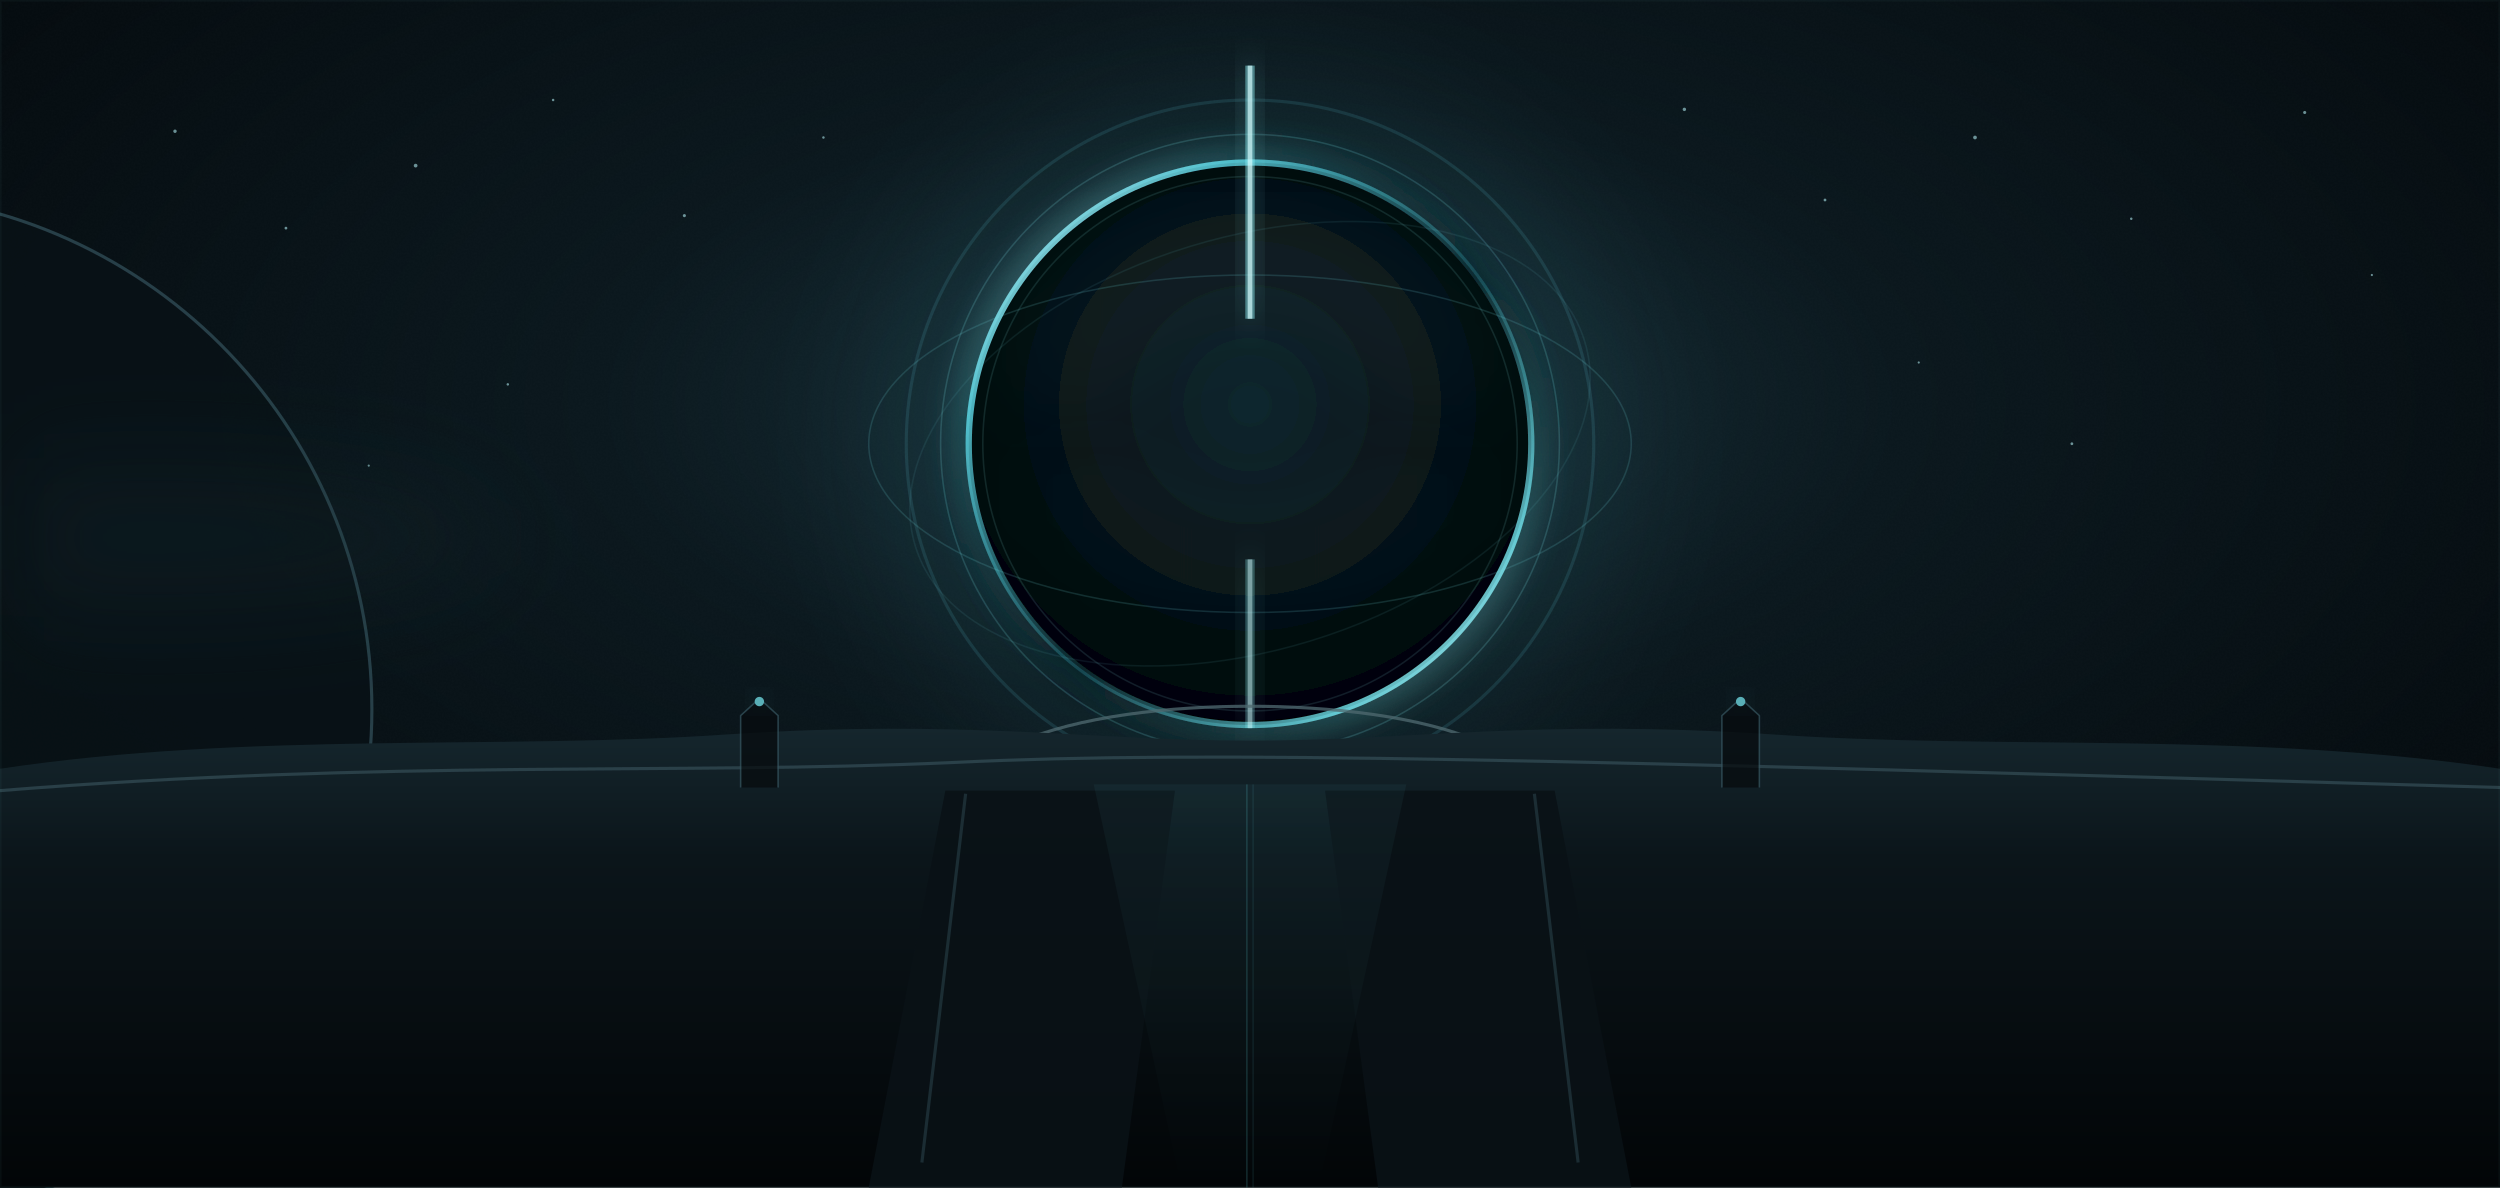
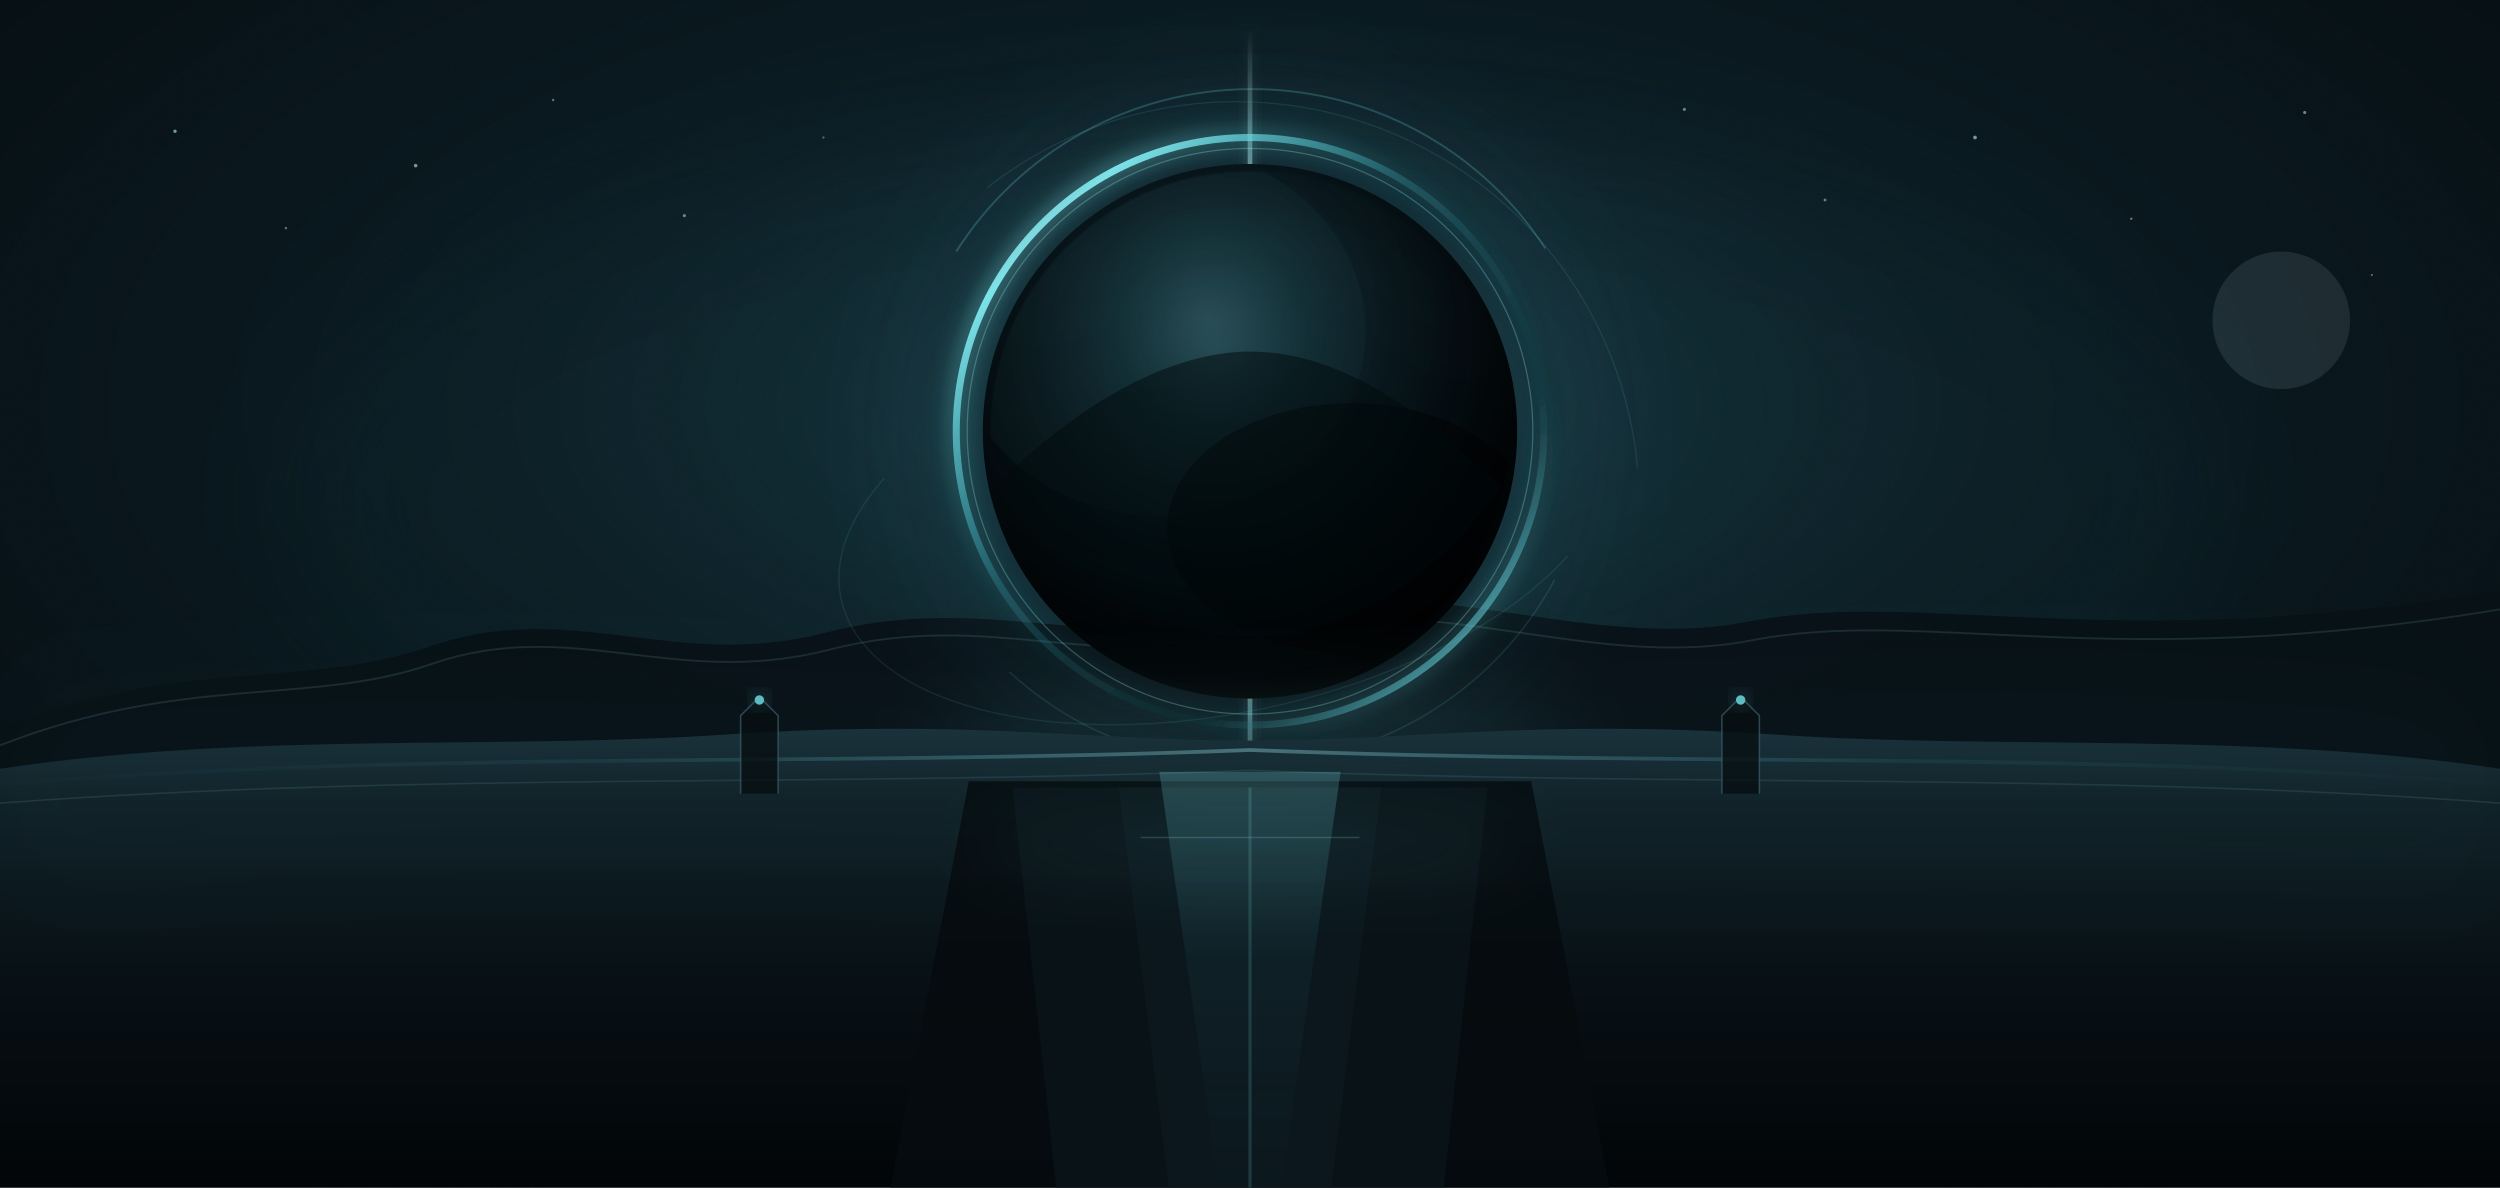
<svg xmlns="http://www.w3.org/2000/svg" viewBox="0 0 1600 760" role="img" aria-label="Decorative Orion cosmic environment">
  <defs>
-     <radialGradient id="sky" cx="50%" cy="34%" r="72%">
-       <stop offset="0" stop-color="#17313a" />
-       <stop offset=".36" stop-color="#0a171d" />
+     <radialGradient id="sky" cx="50%" cy="34%" r="82%">
+       <stop offset="0" stop-color="#173842" />
+       <stop offset=".34" stop-color="#0a1b22" />
+       <stop offset=".7" stop-color="#061015" />
      <stop offset="1" stop-color="#020609" />
    </radialGradient>
-     <radialGradient id="orb" cx="50%" cy="43%" r="62%">
-       <stop offset="0" stop-color="#10272f" />
-       <stop offset=".46" stop-color="#08151a" />
-       <stop offset=".82" stop-color="#02070a" />
+     <radialGradient id="coreVolume" cx="44%" cy="34%" r="70%">
+       <stop offset="0" stop-color="#17323b" />
+       <stop offset=".25" stop-color="#0c2027" />
+       <stop offset=".52" stop-color="#061217" />
+       <stop offset=".78" stop-color="#020608" />
      <stop offset="1" stop-color="#000203" />
    </radialGradient>
-     <linearGradient id="rim" x1="0" y1="0" x2="1" y2="1">
-       <stop offset="0" stop-color="#d6fbff" stop-opacity=".9" />
-       <stop offset=".22" stop-color="#5dd8e6" stop-opacity=".82" />
-       <stop offset=".55" stop-color="#2c8794" stop-opacity=".25" />
-       <stop offset=".82" stop-color="#74e8f2" stop-opacity=".78" />
-       <stop offset="1" stop-color="#d8fdff" stop-opacity=".86" />
+     <radialGradient id="coreGlass" cx="42%" cy="28%" r="76%">
+       <stop offset="0" stop-color="#9eeef4" stop-opacity=".14" />
+       <stop offset=".28" stop-color="#5ecbd7" stop-opacity=".04" />
+       <stop offset=".6" stop-color="#020608" stop-opacity=".02" />
+       <stop offset="1" stop-color="#000" stop-opacity=".5" />
+     </radialGradient>
+     <linearGradient id="rimBright" x1="0" y1="0" x2="1" y2="1">
+       <stop offset="0" stop-color="#d9fcff" stop-opacity=".2" />
+       <stop offset=".16" stop-color="#87f5fb" stop-opacity=".88" />
+       <stop offset=".42" stop-color="#35aeba" stop-opacity=".26" />
+       <stop offset=".7" stop-color="#0d3b43" stop-opacity=".12" />
+       <stop offset=".9" stop-color="#74e8f2" stop-opacity=".74" />
+       <stop offset="1" stop-color="#d8fdff" stop-opacity=".34" />
    </linearGradient>
    <linearGradient id="floor" x1="0" y1="0" x2="0" y2="1">
-       <stop offset="0" stop-color="#15262d" />
-       <stop offset=".28" stop-color="#0b151a" />
+       <stop offset="0" stop-color="#193039" />
+       <stop offset=".16" stop-color="#102127" />
+       <stop offset=".52" stop-color="#081116" />
      <stop offset="1" stop-color="#020507" />
    </linearGradient>
-     <linearGradient id="cyanLine" x1="0" y1="0" x2="1" y2="0">
-       <stop offset="0" stop-color="#6ce9f3" stop-opacity="0" />
-       <stop offset=".5" stop-color="#6ce9f3" stop-opacity=".82" />
-       <stop offset="1" stop-color="#6ce9f3" stop-opacity="0" />
+     <linearGradient id="beam" x1="0" y1="0" x2="0" y2="1">
+       <stop offset="0" stop-color="#d9fdff" stop-opacity="0" />
+       <stop offset=".2" stop-color="#a8f8fc" stop-opacity=".72" />
+       <stop offset=".5" stop-color="#62dce8" stop-opacity=".94" />
+       <stop offset=".8" stop-color="#a8f8fc" stop-opacity=".62" />
+       <stop offset="1" stop-color="#d9fdff" stop-opacity="0" />
+     </linearGradient>
+     <linearGradient id="horizonGlow" x1="0" y1="0" x2="1" y2="0">
+       <stop offset="0" stop-color="#61dbe6" stop-opacity="0" />
+       <stop offset=".24" stop-color="#61dbe6" stop-opacity=".12" />
+       <stop offset=".5" stop-color="#a8f8fc" stop-opacity=".55" />
+       <stop offset=".76" stop-color="#61dbe6" stop-opacity=".12" />
+       <stop offset="1" stop-color="#61dbe6" stop-opacity="0" />
    </linearGradient>
    <linearGradient id="reflection" x1="0" y1="0" x2="0" y2="1">
-       <stop offset="0" stop-color="#64deea" stop-opacity=".16" />
-       <stop offset="1" stop-color="#64deea" stop-opacity="0" />
+       <stop offset="0" stop-color="#8ef1f6" stop-opacity=".28" />
+       <stop offset=".45" stop-color="#4ec7d2" stop-opacity=".07" />
+       <stop offset="1" stop-color="#4ec7d2" stop-opacity="0" />
    </linearGradient>
-     <filter id="glow" x="-100%" y="-100%" width="300%" height="300%">
-       <feGaussianBlur stdDeviation="12" result="blur" />
+     <filter id="glowSmall" x="-80%" y="-80%" width="260%" height="260%">
+       <feGaussianBlur stdDeviation="7" result="blur" />
      <feMerge>
        <feMergeNode in="blur" />
        <feMergeNode in="SourceGraphic" />
      </feMerge>
    </filter>
-     <filter id="soft" x="-50%" y="-50%" width="200%" height="200%">
-       <feGaussianBlur stdDeviation="34" />
+     <filter id="glowLarge" x="-100%" y="-100%" width="300%" height="300%">
+       <feGaussianBlur stdDeviation="24" />
+     </filter>
+     <filter id="atmosphere" x="-30%" y="-50%" width="160%" height="200%">
+       <feGaussianBlur stdDeviation="38" />
    </filter>
    <filter id="grain" x="-20%" y="-20%" width="140%" height="140%">
-       <feTurbulence type="fractalNoise" baseFrequency=".8" numOctaves="2" seed="7" result="noise" />
+       <feTurbulence type="fractalNoise" baseFrequency=".72" numOctaves="3" seed="17" result="noise" />
      <feColorMatrix in="noise" type="saturate" values="0" result="mono" />
      <feComponentTransfer in="mono">
-         <feFuncA type="table" tableValues="0 .055" />
+         <feFuncA type="table" tableValues="0 .045" />
      </feComponentTransfer>
    </filter>
+     <mask id="coreOcclusion">
+       <rect width="1600" height="760" fill="white" />
+       <circle cx="800" cy="276" r="171" fill="black" />
+     </mask>
+     <clipPath id="coreClip">
+       <circle cx="800" cy="276" r="166" />
+     </clipPath>
  </defs>
  <rect width="1600" height="760" fill="url(#sky)" />
-   <rect width="1600" height="760" filter="url(#grain)" opacity=".32" />
-   <g fill="#b8f5fa" opacity=".56">
-     <circle cx="112" cy="84" r="1.1" />
-     <circle cx="183" cy="146" r=".9" />
-     <circle cx="266" cy="106" r="1.2" />
-     <circle cx="354" cy="64" r=".8" />
-     <circle cx="438" cy="138" r="1.0" />
-     <circle cx="527" cy="88" r=".8" />
-     <circle cx="1078" cy="70" r="1.1" />
-     <circle cx="1168" cy="128" r=".9" />
-     <circle cx="1264" cy="88" r="1.2" />
-     <circle cx="1364" cy="140" r=".8" />
-     <circle cx="1475" cy="72" r="1.0" />
-     <circle cx="1518" cy="176" r=".7" />
-     <circle cx="325" cy="246" r=".8" />
-     <circle cx="1228" cy="232" r=".7" />
-     <circle cx="1326" cy="284" r=".9" />
-     <circle cx="236" cy="298" r=".7" />
+   <ellipse cx="800" cy="320" rx="620" ry="250" fill="#17404a" opacity=".12" filter="url(#atmosphere)" />
+   <rect width="1600" height="760" filter="url(#grain)" opacity=".34" />
+   <g fill="#b9f6fb">
+     <circle cx="112" cy="84" r="1.1" opacity=".58" />
+     <circle cx="183" cy="146" r=".8" opacity=".42" />
+     <circle cx="266" cy="106" r="1.15" opacity=".58" />
+     <circle cx="354" cy="64" r=".8" opacity=".42" />
+     <circle cx="438" cy="138" r="1" opacity=".5" />
+     <circle cx="527" cy="88" r=".7" opacity=".4" />
+     <circle cx="1078" cy="70" r="1" opacity=".5" />
+     <circle cx="1168" cy="128" r=".9" opacity=".48" />
+     <circle cx="1264" cy="88" r="1.2" opacity=".58" />
+     <circle cx="1364" cy="140" r=".8" opacity=".42" />
+     <circle cx="1475" cy="72" r="1" opacity=".52" />
+     <circle cx="1518" cy="176" r=".7" opacity=".4" />
  </g>
-   <circle cx="-92" cy="454" r="330" fill="#081116" stroke="#29434c" stroke-width="2" opacity=".92" />
-   <ellipse cx="98" cy="344" rx="230" ry="52" fill="#153039" opacity=".22" filter="url(#soft)" />
-   <ellipse cx="800" cy="284" rx="248" ry="248" fill="#53dcea" opacity=".055" filter="url(#soft)" />
-   <circle cx="800" cy="284" r="220" fill="none" stroke="#66e7f1" stroke-opacity=".12" stroke-width="2" />
-   <circle cx="800" cy="284" r="198" fill="none" stroke="#84eff7" stroke-opacity=".18" stroke-width="1" />
-   <circle cx="800" cy="284" r="180" fill="url(#orb)" stroke="url(#rim)" stroke-width="4" filter="url(#glow)" />
-   <circle cx="800" cy="284" r="171" fill="none" stroke="#91f3f8" stroke-opacity=".12" stroke-width="1" />
-   <ellipse cx="800" cy="284" rx="244" ry="108" fill="none" stroke="#72dce6" stroke-opacity=".16" />
-   <ellipse cx="800" cy="284" rx="224" ry="132" fill="none" stroke="#72dce6" stroke-opacity=".09" transform="rotate(-17 800 284)" />
-   <path d="M667 245 C705 190 756 164 800 164 C844 164 895 190 933 245" fill="none" stroke="#6fe6ef" stroke-opacity=".08" stroke-width="34" filter="url(#soft)" />
-   <path d="M676 300 C716 341 755 360 800 360 C845 360 884 341 924 300" fill="none" stroke="#4db7c2" stroke-opacity=".055" stroke-width="30" filter="url(#soft)" />
-   <rect x="797" y="42" width="6" height="162" fill="#8ef1f6" opacity=".48" filter="url(#glow)" />
-   <rect x="798.5" y="42" width="3" height="162" fill="#d8fdff" opacity=".68" />
-   <rect x="797" y="358" width="6" height="108" fill="#8ef1f6" opacity=".30" filter="url(#glow)" />
-   <rect x="798.5" y="358" width="3" height="108" fill="#d8fdff" opacity=".45" />
-   <path d="M650 476 C690 458 750 452 800 452 C850 452 910 458 950 476" fill="none" stroke="#4f6970" stroke-width="2" opacity=".76" />
-   <path d="M546 502 C642 480 712 486 800 486 C888 486 958 480 1054 502" fill="none" stroke="#33484f" stroke-width="2" opacity=".54" />
+   <circle cx="1460" cy="205" r="44" fill="#a7c1c8" opacity=".13" />
+   <path d="M0 466 C116 420 196 441 274 414 C366 382 430 430 528 405 C632 378 704 420 800 393 C908 362 1014 418 1118 398 C1230 376 1348 420 1600 378 L1600 506 L0 506 Z" fill="#071116" opacity=".96" />
+   <path d="M0 477 C118 431 198 452 276 425 C366 394 431 441 530 416 C634 389 705 432 801 405 C910 374 1016 430 1120 410 C1232 388 1348 432 1600 390" fill="none" stroke="#37545c" stroke-width="1.2" opacity=".38" />
+   <g mask="url(#coreOcclusion)">
+     <rect x="794" y="18" width="12" height="520" fill="url(#beam)" opacity=".26" filter="url(#glowLarge)" />
+     <rect x="798.5" y="18" width="3" height="520" fill="url(#beam)" opacity=".78" filter="url(#glowSmall)" />
+   </g>
+   <circle cx="800" cy="276" r="224" fill="none" stroke="#65dce7" stroke-width="22" opacity=".045" filter="url(#glowLarge)" />
+   <path d="M612 161 A224 224 0 0 1 989 159" fill="none" stroke="#70e5ef" stroke-width="1.2" opacity=".22" />
+   <path d="M995 371 A224 224 0 0 1 646 430" fill="none" stroke="#70e5ef" stroke-width="1" opacity=".12" />
+   <path d="M632 120 A258 258 0 0 1 1048 299" fill="none" stroke="#6edee9" stroke-width=".8" opacity=".11" />
+   <path d="M566 306 A246 122 -12 0 0 1003 356" fill="none" stroke="#72dce6" stroke-width=".9" opacity=".1" />
+   <circle cx="800" cy="276" r="190" fill="none" stroke="#56d5e1" stroke-width="22" opacity=".08" filter="url(#glowLarge)" />
+   <circle cx="800" cy="276" r="188" fill="none" stroke="url(#rimBright)" stroke-width="4.5" filter="url(#glowSmall)" />
+   <circle cx="800" cy="276" r="181" fill="none" stroke="#b6fbff" stroke-width=".8" opacity=".25" />
+   <circle cx="800" cy="276" r="171" fill="url(#coreVolume)" />
+   <circle cx="800" cy="276" r="167" fill="url(#coreGlass)" />
+   <g clip-path="url(#coreClip)">
+     <ellipse cx="742" cy="212" rx="132" ry="118" fill="#69dce8" opacity=".035" />
+     <ellipse cx="865" cy="338" rx="118" ry="80" fill="#000" opacity=".44" />
+     <path d="M640 308 C706 244 762 225 800 225 C845 225 896 248 960 312 C916 376 854 407 800 407 C740 407 682 371 640 308 Z" fill="#00090c" opacity=".52" />
+     <path d="M650 200 C708 155 758 143 806 146 C861 150 907 178 946 225" fill="none" stroke="#a6f6fa" stroke-width="18" opacity=".025" filter="url(#glowLarge)" />
+   </g>
+   <ellipse cx="800" cy="475" rx="210" ry="28" fill="#61dbe6" opacity=".10" filter="url(#glowLarge)" />
  <path d="M0 492 C160 468 322 480 466 470 C618 460 696 474 800 474 C904 474 982 460 1134 470 C1278 480 1440 468 1600 492 L1600 760 L0 760 Z" fill="url(#floor)" />
-   <path d="M0 506 C250 486 432 496 610 488 C776 480 988 486 1600 504" fill="none" stroke="#365059" stroke-width="2" opacity=".66" />
-   <path d="M190 532 L1410 532" stroke="url(#cyanLine)" stroke-width="1.2" opacity=".32" />
-   <path d="M306 570 L1294 570" stroke="url(#cyanLine)" stroke-width="1" opacity=".20" />
-   <path d="M464 612 L1136 612" stroke="url(#cyanLine)" stroke-width="1" opacity=".14" />
-   <path d="M605 506 L556 760 L718 760 L752 506 Z" fill="#091116" opacity=".88" />
-   <path d="M995 506 L1044 760 L882 760 L848 506 Z" fill="#091116" opacity=".88" />
-   <path d="M618 508 L590 744" stroke="#29444c" stroke-width="2" opacity=".55" />
-   <path d="M982 508 L1010 744" stroke="#29444c" stroke-width="2" opacity=".55" />
-   <g opacity=".72">
-     <path d="M474 504 L474 458 L486 447 L498 458 L498 504" fill="#050a0d" stroke="#34535d" />
-     <path d="M1102 504 L1102 458 L1114 447 L1126 458 L1126 504" fill="#050a0d" stroke="#34535d" />
-     <circle cx="486" cy="449" r="3" fill="#77eaf2" filter="url(#glow)" />
-     <circle cx="1114" cy="449" r="3" fill="#77eaf2" filter="url(#glow)" />
+   <path d="M0 502 C268 480 520 491 800 480 C1080 491 1332 480 1600 502" fill="none" stroke="url(#horizonGlow)" stroke-width="2.4" opacity=".62" />
+   <path d="M0 514 C268 494 520 504 800 493 C1080 504 1332 494 1600 514" fill="none" stroke="#45616a" stroke-width="1" opacity=".32" />
+   <path d="M620 500 L980 500 L1030 760 L570 760 Z" fill="#050b0e" opacity=".92" />
+   <path d="M648 504 L952 504 L924 760 L676 760 Z" fill="#0a1418" opacity=".82" />
+   <path d="M716 504 L884 504 L852 760 L748 760 Z" fill="#0d1a20" opacity=".62" />
+   <path d="M800 504 L800 760" stroke="#83edf3" stroke-width="2" opacity=".16" />
+   <path d="M698 520 L902 520" stroke="url(#horizonGlow)" stroke-width="1.2" opacity=".58" />
+   <path d="M730 536 L870 536" stroke="#8eeff4" stroke-width="1" opacity=".18" />
+   <path d="M742 494 L780 760 L820 760 L858 494" fill="url(#reflection)" opacity=".74" />
+   <ellipse cx="800" cy="538" rx="178" ry="18" fill="#5ed4df" opacity=".08" filter="url(#glowLarge)" />
+   <g opacity=".78">
+     <path d="M474 508 L474 458 L486 446 L498 458 L498 508" fill="#050a0d" stroke="#34535d" />
+     <path d="M1102 508 L1102 458 L1114 446 L1126 458 L1126 508" fill="#050a0d" stroke="#34535d" />
+     <circle cx="486" cy="448" r="3" fill="#77eaf2" filter="url(#glowSmall)" />
+     <circle cx="1114" cy="448" r="3" fill="#77eaf2" filter="url(#glowSmall)" />
  </g>
-   <path d="M700 502 L756 760 L844 760 L900 502" fill="url(#reflection)" opacity=".32" />
-   <path d="M798 502 L798 760" stroke="#66e7f1" stroke-opacity=".16" />
-   <path d="M802 502 L802 760" stroke="#66e7f1" stroke-opacity=".08" />
-   <rect x="0" y="0" width="1600" height="760" fill="none" stroke="#8ceff5" stroke-opacity=".04" stroke-width="2" />
+   <path d="M0 448 C360 414 614 455 800 448 C1030 438 1260 410 1600 450 L1600 570 C1260 540 1010 560 800 554 C560 548 310 530 0 562 Z" fill="#4ac6d0" opacity=".022" filter="url(#atmosphere)" />
</svg>
